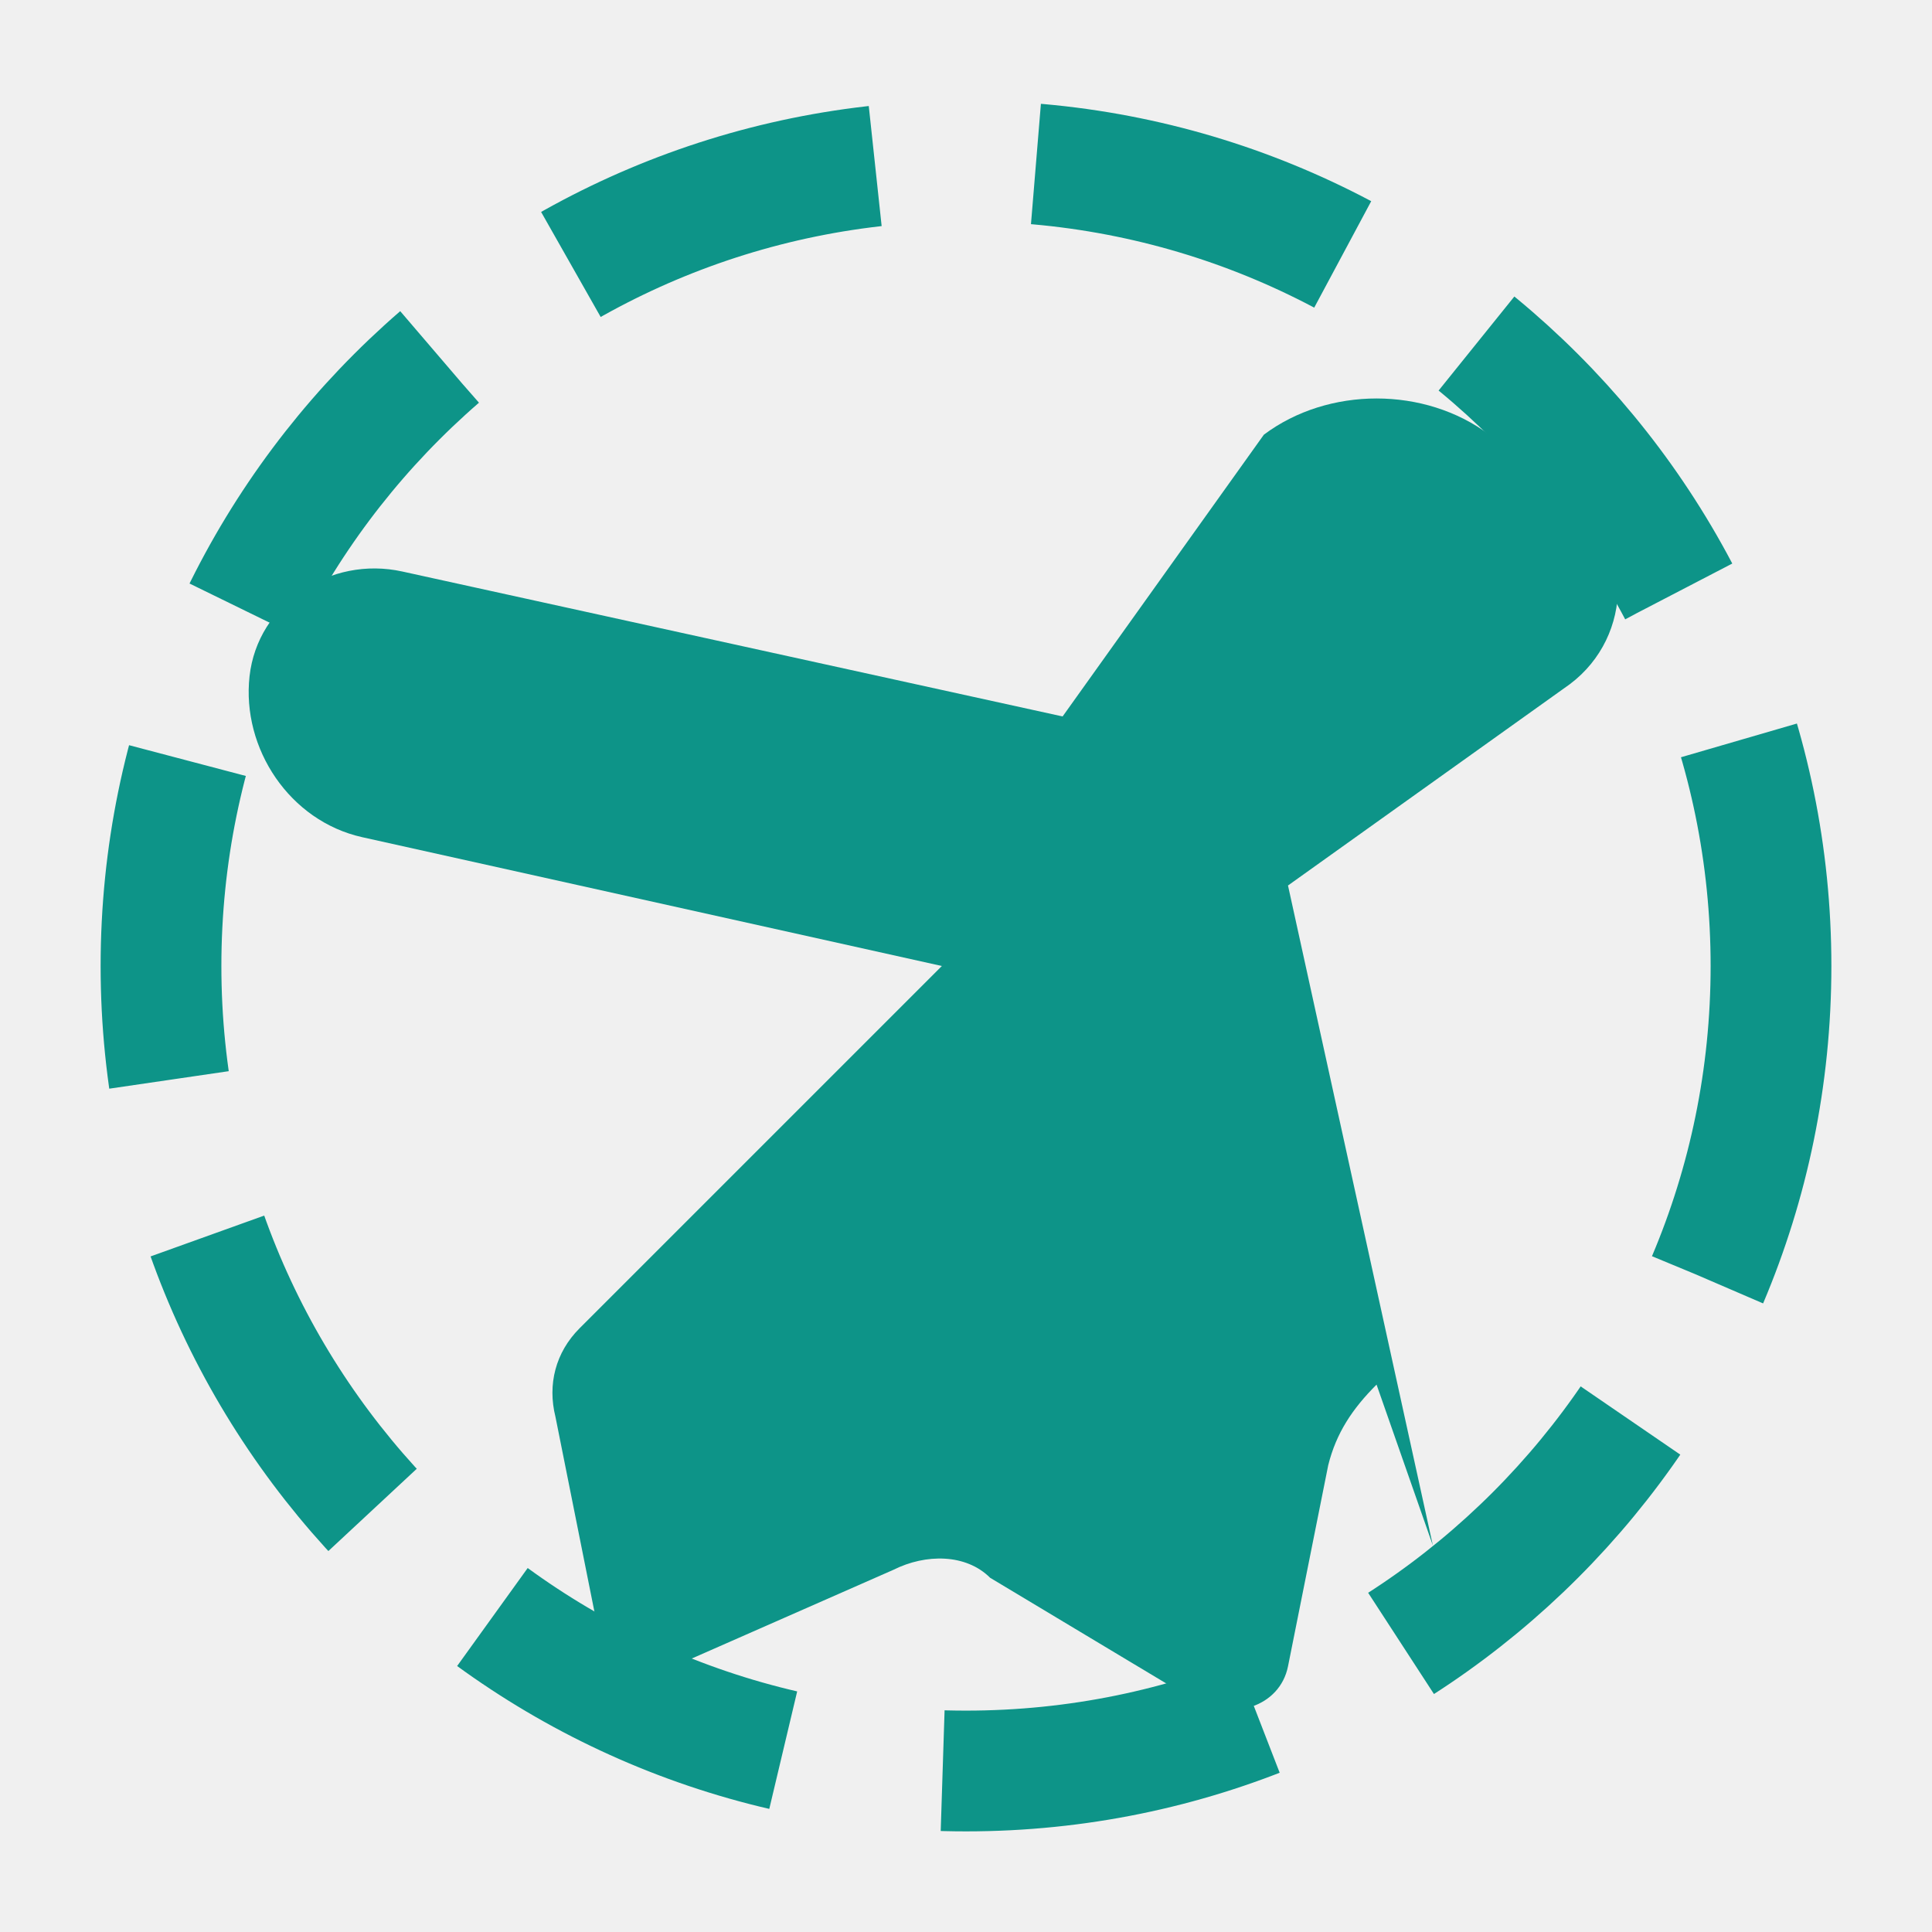
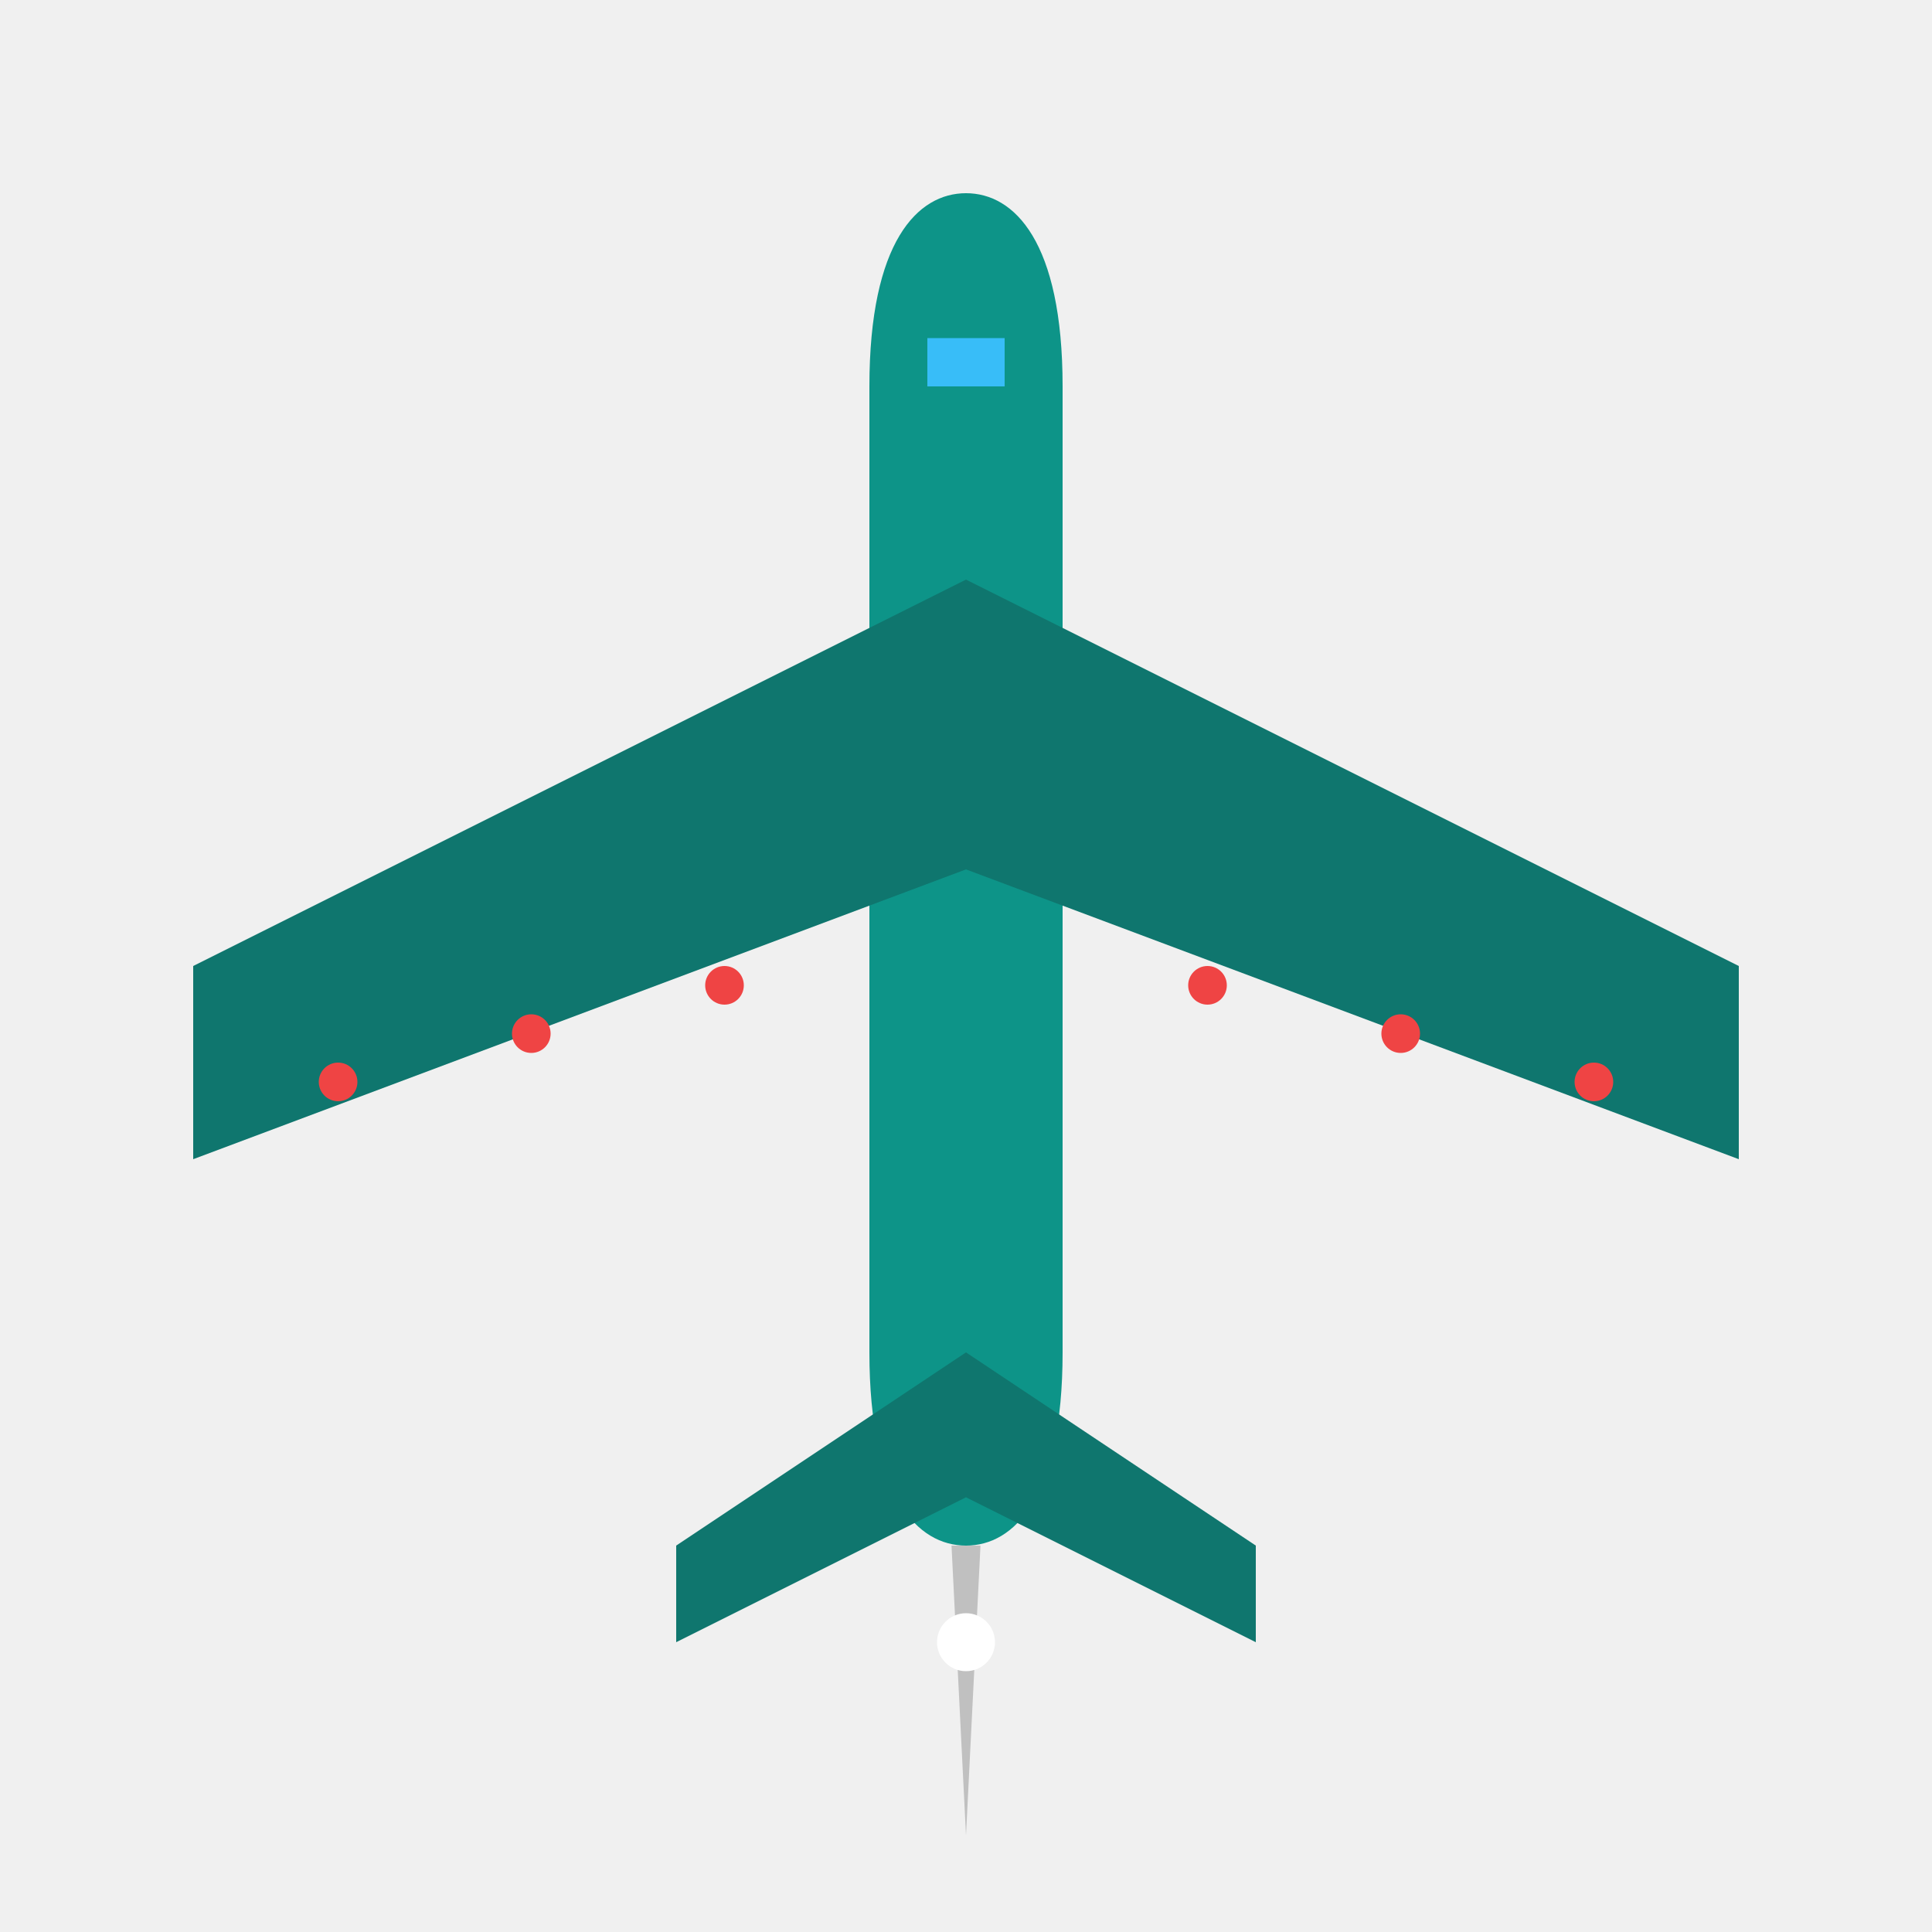
- <svg xmlns="http://www.w3.org/2000/svg" width="32" height="32" viewBox="0 0 24 24" fill="none">
-   <path d="M17.8 19.2L16 11L19.5 8.5C20.3 7.9 20.3 6.7 19.5 6.1L18.5 5.4C17.7 4.8 16.5 4.8 15.7 5.4L13.2 8.9L5 7.1C4.1 6.9 3.2 7.5 3.1 8.4C3 9.3 3.6 10.2 4.5 10.4L11.7 12L7.2 16.5C6.9 16.8 6.8 17.2 6.9 17.6L7.4 20.1C7.5 20.6 8.1 20.8 8.6 20.6L11.1 19.5C11.5 19.3 12 19.3 12.3 19.6L14.8 21.1C15.3 21.4 15.9 21.2 16 20.7L16.5 18.2C16.6 17.8 16.8 17.5 17.1 17.2L17.8 19.2Z" fill="#0d9488" />
-   <circle cx="12" cy="12" r="10" stroke="#0d9488" stroke-width="1.5" stroke-dasharray="4 2" />
+ <svg xmlns="http://www.w3.org/2000/svg" viewBox="0 0 200 200" fill="none">
+   <path d="M98.5 160L100 190L101.5 160Z" fill="black" fill-opacity="0.2" />
+   <path d="M100 20C95 20 90 25 90 40V140C90 155 95 160 100 160C105 160 110 155 110 140V40C110 25 105 20 100 20Z" fill="#0d9488" />
+   <path d="M100 60L20 100V120L100 90L180 120V100L100 60Z" fill="#0f766e" />
+   <path d="M100 140L70 160V170L100 155L130 170V160L100 140Z" fill="#0f766e" />
+   <path d="M96 35H104V40H96V35Z" fill="#38bdf8" />
+   <circle cx="35" cy="112" r="2" fill="#ef4444" />
+   <circle cx="55" cy="107" r="2" fill="#ef4444" />
+   <circle cx="75" cy="102" r="2" fill="#ef4444" />
+   <circle cx="165" cy="112" r="2" fill="#ef4444" />
+   <circle cx="145" cy="107" r="2" fill="#ef4444" />
+   <circle cx="125" cy="102" r="2" fill="#ef4444" />
+   <circle cx="100" cy="170" r="3" fill="white" />
</svg>
